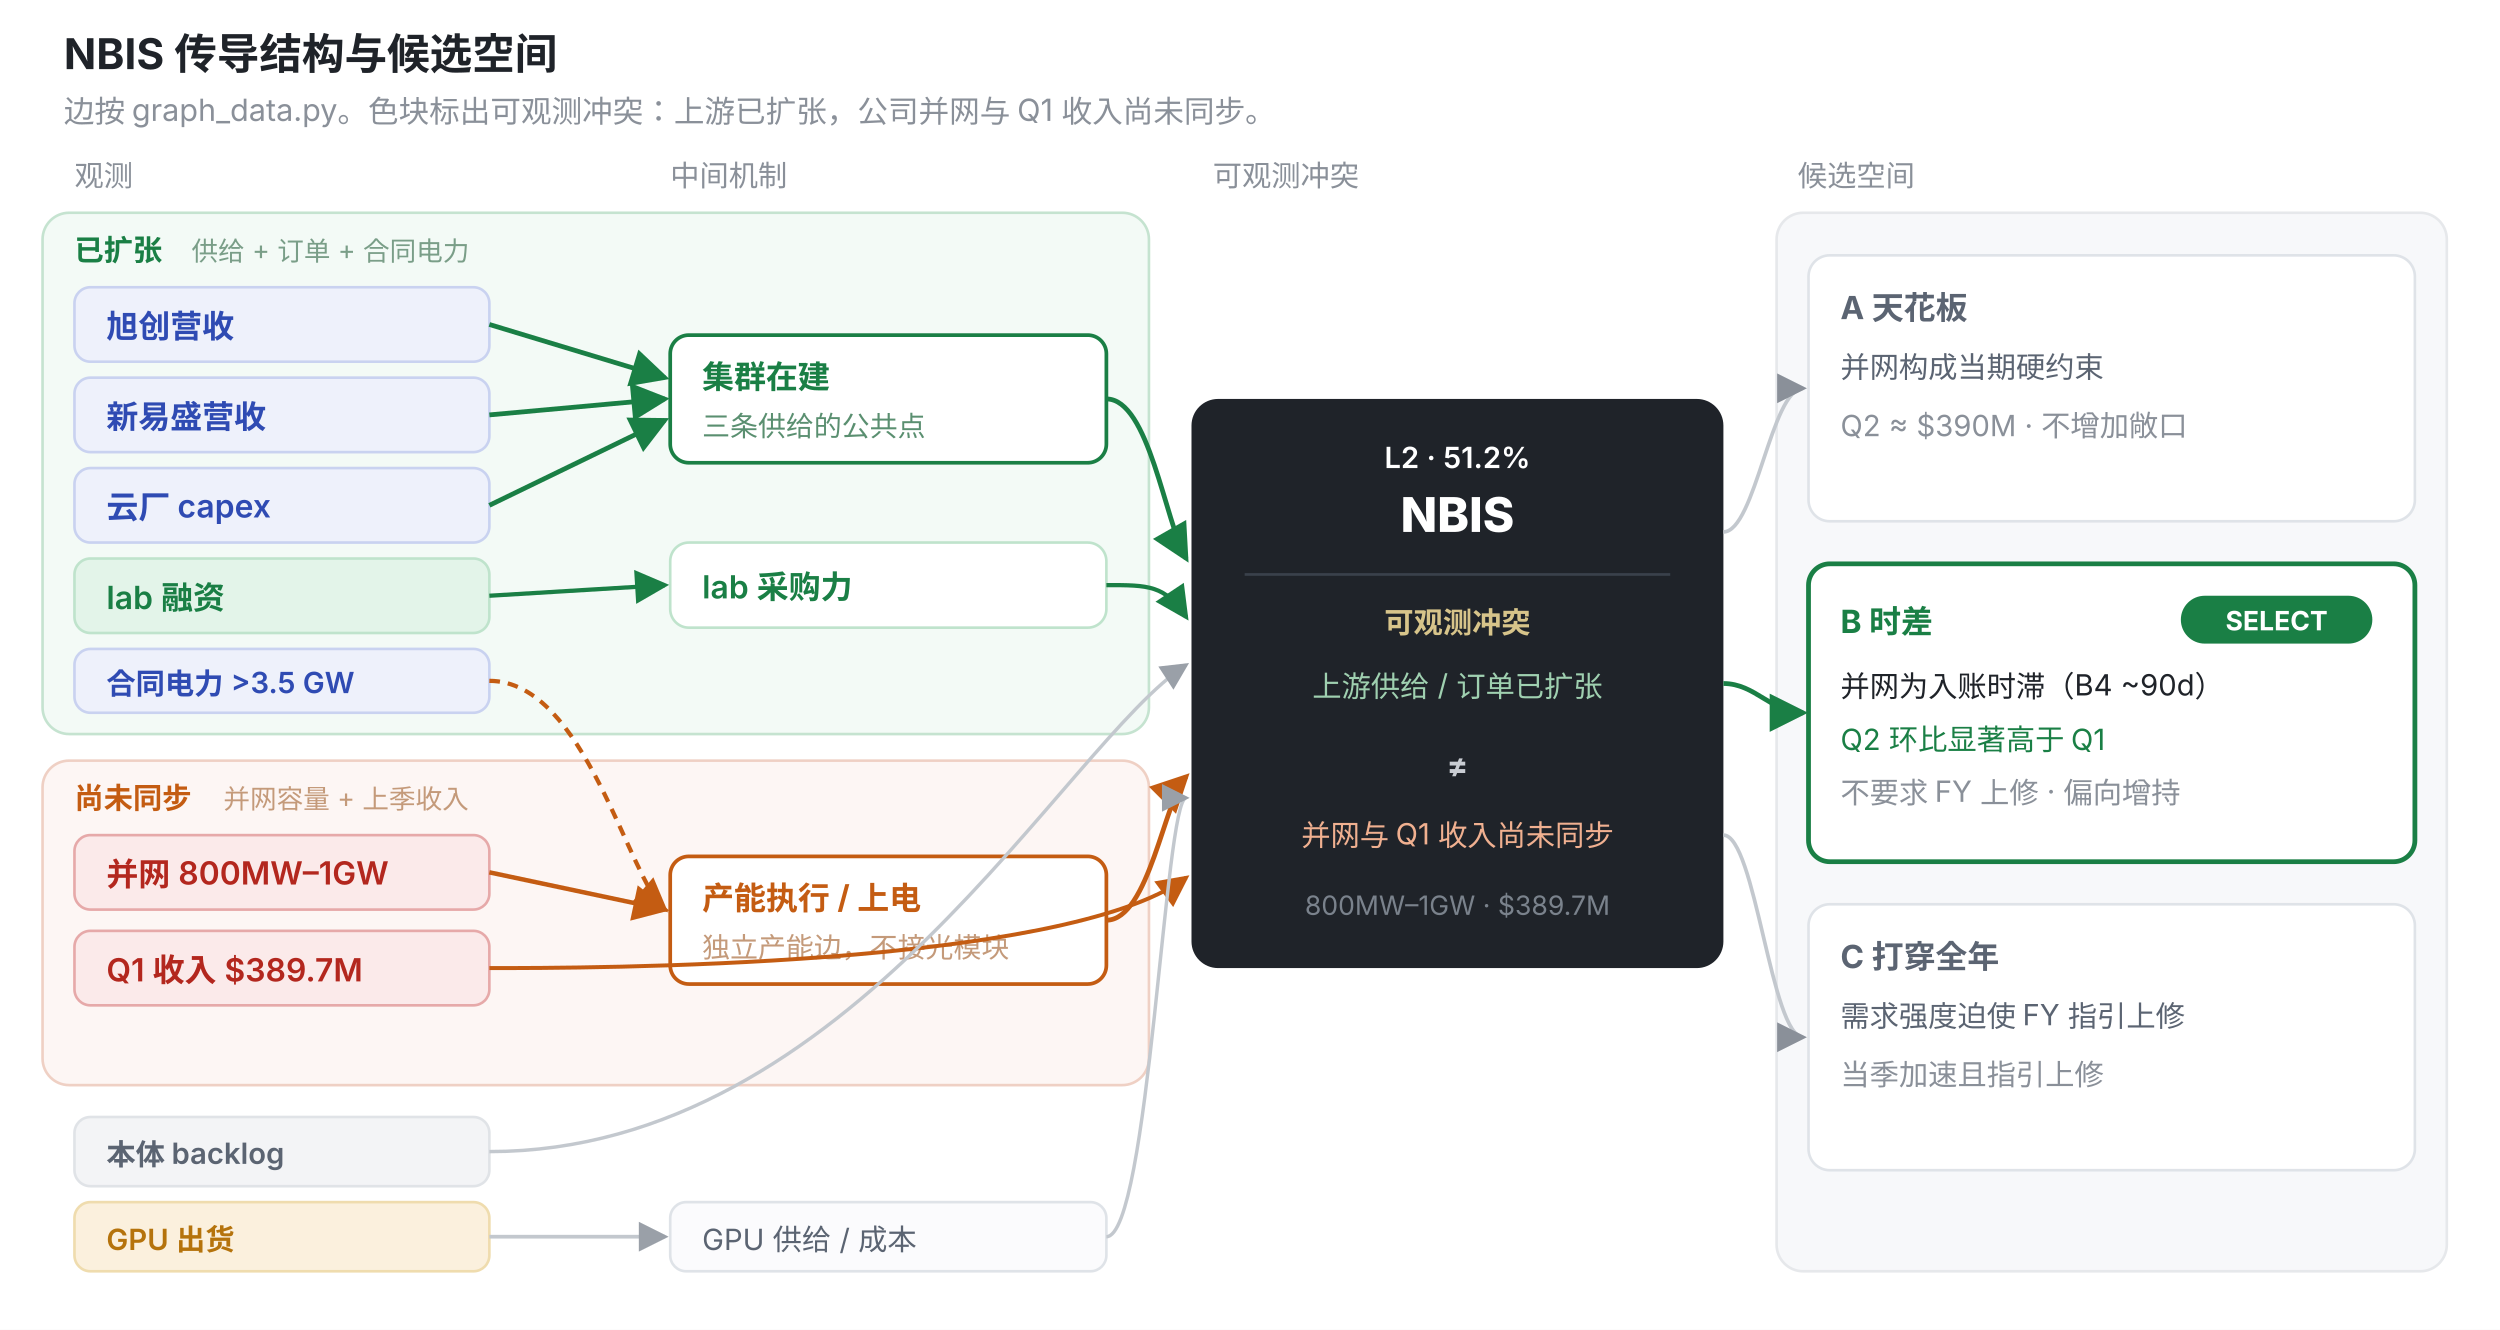
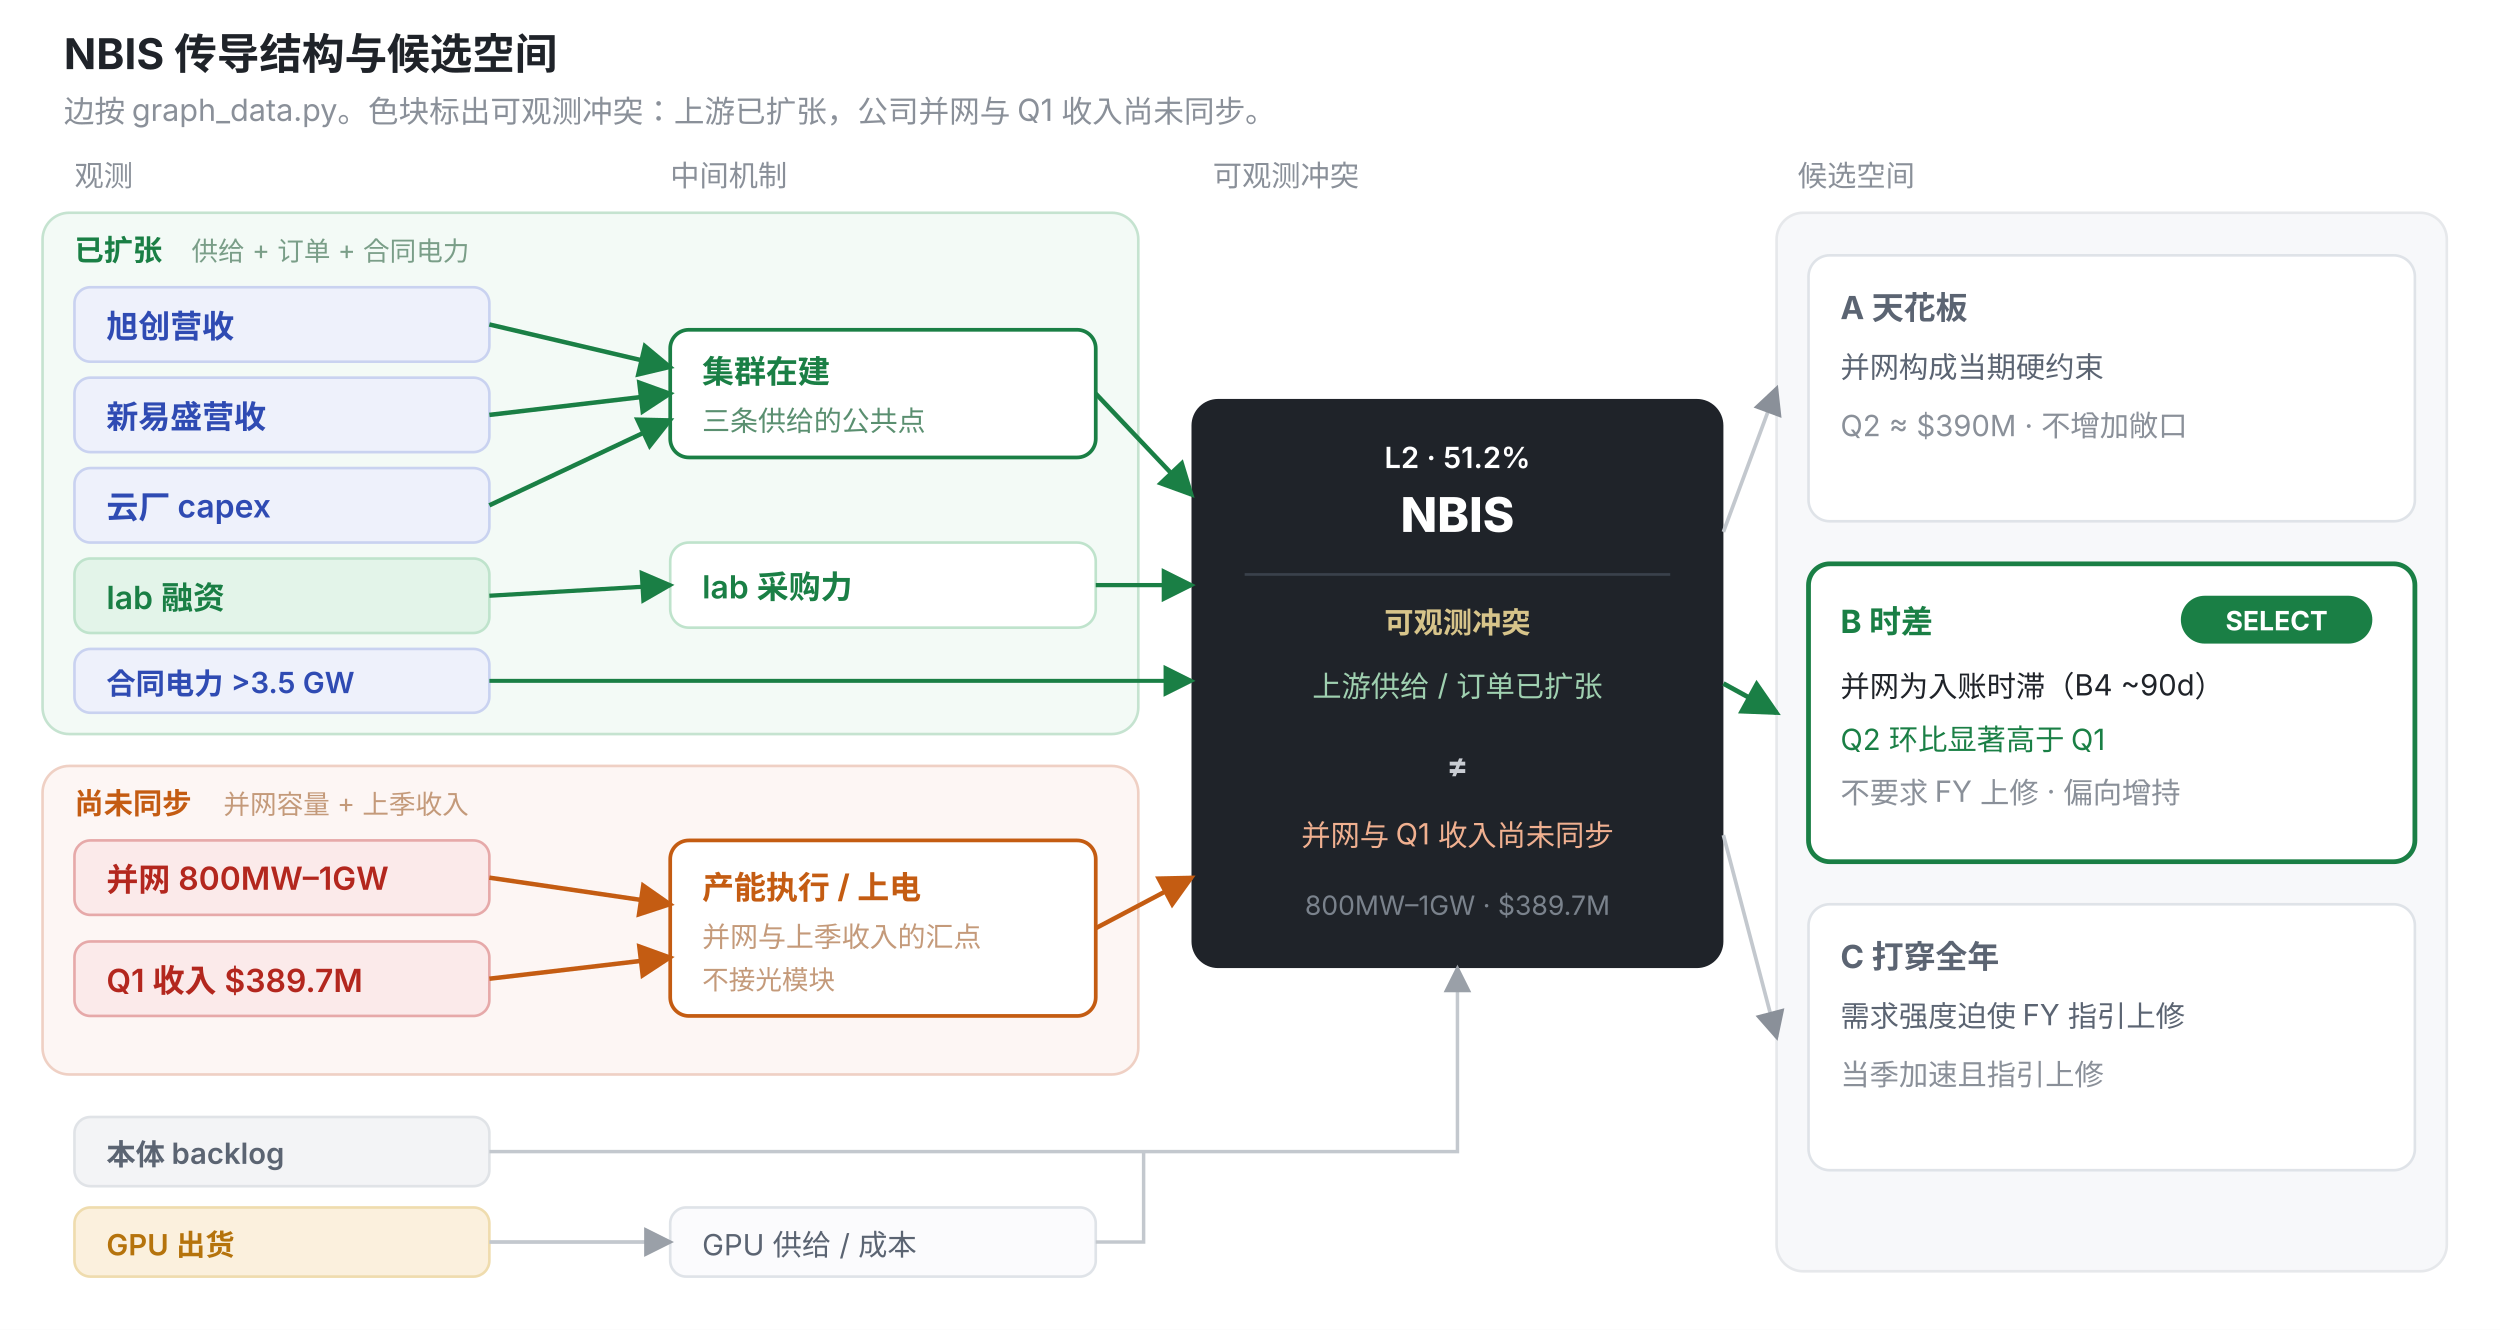
<svg xmlns="http://www.w3.org/2000/svg" viewBox="0 0 940 500" font-family="-apple-system,BlinkMacSystemFont,'PingFang SC','Microsoft YaHei',sans-serif">
  <defs>
    <marker id="ah2" markerWidth="8" markerHeight="8" refX="7" refY="4" orient="auto">
      <path d="M0,0 L8,4 L0,8 z" fill="#9aa0a8" />
-     </marker>
-     <marker id="ahr2" markerWidth="8" markerHeight="8" refX="7" refY="4" orient="auto">
-       <path d="M0,0 L8,4 L0,8 z" fill="#b3271e" />
    </marker>
    <marker id="ahb" markerWidth="8" markerHeight="8" refX="7" refY="4" orient="auto">
      <path d="M0,0 L8,4 L0,8 z" fill="#1a7f45" />
    </marker>
    <marker id="ahg" markerWidth="8" markerHeight="8" refX="7" refY="4" orient="auto">
      <path d="M0,0 L8,4 L0,8 z" fill="#8a9099" />
    </marker>
    <marker id="aha" markerWidth="8" markerHeight="8" refX="7" refY="4" orient="auto">
      <path d="M0,0 L8,4 L0,8 z" fill="#c45c12" />
    </marker>
  </defs>
  <rect x="0" y="0" width="940" height="500" fill="#ffffff" />
  <text x="24" y="26" fill="#1f2329" font-size="16" font-weight="700">NBIS 传导结构与候选空间</text>
  <text x="24" y="46" fill="#8a9099" font-size="11.5">边按 graph_data.py。色块标出可观测冲突：上游已扩张，公司并网与 Q1 收入尚未同步。</text>
  <text x="28" y="70" fill="#8a9099" font-size="11">观测</text>
  <text x="252" y="70" fill="#8a9099" font-size="11">中间机制</text>
  <text x="456" y="70" fill="#8a9099" font-size="11">可观测冲突</text>
  <text x="676" y="70" fill="#8a9099" font-size="11">候选空间</text>
-   <rect x="16" y="80" width="416" height="196" rx="10" fill="#f3faf6" stroke="#c5e3d0" />
+   <rect x="16" y="80" width="412" height="196" rx="10" fill="#f3faf6" stroke="#c5e3d0" />
  <text x="28" y="98" fill="#1a7f45" font-size="11" font-weight="700">已扩张</text>
  <text x="72" y="98" fill="#7a9e88" font-size="10">供给 + 订单 + 合同电力</text>
-   <rect x="16" y="286" width="416" height="122" rx="10" fill="#fdf6f4" stroke="#efd0c4" />
-   <text x="28" y="304" fill="#c45c12" font-size="11" font-weight="700">尚未同步</text>
-   <text x="84" y="304" fill="#c49a7a" font-size="10">并网容量 + 上季收入</text>
+   <rect x="16" y="288" width="412" height="116" rx="10" fill="#fdf6f4" stroke="#efd0c4" />
+   <text x="28" y="306" fill="#c45c12" font-size="11" font-weight="700">尚未同步</text>
+   <text x="84" y="306" fill="#c49a7a" font-size="10">并网容量 + 上季收入</text>
  <rect x="28" y="108" width="156" height="28" rx="6" fill="#eef1fb" stroke="#c9d2f0" />
  <text x="40" y="127" fill="#2f4bb3" font-size="12" font-weight="600">旭创营收</text>
  <rect x="28" y="142" width="156" height="28" rx="6" fill="#eef1fb" stroke="#c9d2f0" />
  <text x="40" y="161" fill="#2f4bb3" font-size="12" font-weight="600">新易盛营收</text>
  <rect x="28" y="176" width="156" height="28" rx="6" fill="#eef1fb" stroke="#c9d2f0" />
  <text x="40" y="195" fill="#2f4bb3" font-size="12" font-weight="600">云厂 capex</text>
  <rect x="28" y="210" width="156" height="28" rx="6" fill="#e3f4e9" stroke="#bfe3cc" />
  <text x="40" y="229" fill="#1a7f45" font-size="12" font-weight="600">lab 融资</text>
  <rect x="28" y="244" width="156" height="24" rx="6" fill="#eef1fb" stroke="#c9d2f0" />
  <text x="40" y="261" fill="#2f4bb3" font-size="11" font-weight="600">合同电力 &gt;3.5 GW</text>
-   <rect x="252" y="126" width="164" height="48" rx="7" fill="#ffffff" stroke="#1a7f45" stroke-width="1.4" />
-   <text x="264" y="146" fill="#1a7f45" font-size="12" font-weight="700">集群在建</text>
-   <text x="264" y="164" fill="#5a8f70" font-size="10.5">三条供给的公共点</text>
-   <rect x="252" y="204" width="164" height="32" rx="7" fill="#ffffff" stroke="#bfe3cc" />
+   <rect x="252" y="124" width="160" height="48" rx="7" fill="#ffffff" stroke="#1a7f45" stroke-width="1.4" />
+   <text x="264" y="144" fill="#1a7f45" font-size="12" font-weight="700">集群在建</text>
+   <text x="264" y="162" fill="#5a8f70" font-size="10.5">三条供给的公共点</text>
+   <rect x="252" y="204" width="160" height="32" rx="7" fill="#ffffff" stroke="#bfe3cc" />
  <text x="264" y="225" fill="#1a7f45" font-size="12" font-weight="600">lab 采购力</text>
-   <rect x="28" y="314" width="156" height="28" rx="6" fill="#fbeaea" stroke="#e6a9a9" />
-   <text x="40" y="333" fill="#b3271e" font-size="12" font-weight="600">并网 800MW–1GW</text>
-   <rect x="28" y="350" width="156" height="28" rx="6" fill="#fbeaea" stroke="#e6a9a9" />
-   <text x="40" y="369" fill="#b3271e" font-size="12" font-weight="600">Q1 收入 $389.7M</text>
-   <rect x="252" y="322" width="164" height="48" rx="7" fill="#ffffff" stroke="#c45c12" stroke-width="1.4" />
-   <text x="264" y="342" fill="#c45c12" font-size="12" font-weight="700">产能执行 / 上电</text>
-   <text x="264" y="360" fill="#c49a7a" font-size="10.5">独立产能边，不接光模块</text>
+   <rect x="28" y="316" width="156" height="28" rx="6" fill="#fbeaea" stroke="#e6a9a9" />
+   <text x="40" y="335" fill="#b3271e" font-size="12" font-weight="600">并网 800MW–1GW</text>
+   <rect x="28" y="354" width="156" height="28" rx="6" fill="#fbeaea" stroke="#e6a9a9" />
+   <text x="40" y="373" fill="#b3271e" font-size="12" font-weight="600">Q1 收入 $389.7M</text>
+   <rect x="252" y="316" width="160" height="66" rx="7" fill="#ffffff" stroke="#c45c12" stroke-width="1.4" />
+   <text x="264" y="338" fill="#c45c12" font-size="12" font-weight="700">产能执行 / 上电</text>
+   <text x="264" y="356" fill="#c49a7a" font-size="10.5">并网与上季收入的汇点</text>
+   <text x="264" y="372" fill="#c49a7a" font-size="10">不接光模块</text>
  <rect x="28" y="420" width="156" height="26" rx="6" fill="#f3f4f6" stroke="#e0e3e7" />
  <text x="40" y="438" fill="#5b6472" font-size="11" font-weight="600">本体 backlog</text>
-   <rect x="28" y="452" width="156" height="26" rx="6" fill="#fbf0dd" stroke="#efdcae" />
-   <text x="40" y="470" fill="#b5730c" font-size="11" font-weight="600">GPU 出货</text>
-   <rect x="252" y="452" width="164" height="26" rx="6" fill="#fbfbfd" stroke="#dfe3e8" />
-   <text x="264" y="470" fill="#5b6472" font-size="11">GPU 供给 / 成本</text>
+   <rect x="28" y="454" width="156" height="26" rx="6" fill="#fbf0dd" stroke="#efdcae" />
+   <text x="40" y="472" fill="#b5730c" font-size="11" font-weight="600">GPU 出货</text>
+   <rect x="252" y="454" width="160" height="26" rx="6" fill="#fbfbfd" stroke="#dfe3e8" />
+   <text x="264" y="472" fill="#5b6472" font-size="11">GPU 供给 / 成本</text>
  <rect x="448" y="150" width="200" height="214" rx="10" fill="#1f2329" />
  <text x="548" y="176" text-anchor="middle" fill="#ffffff" font-size="11" font-weight="600">L2 · 51.2%</text>
  <text x="548" y="200" text-anchor="middle" fill="#ffffff" font-size="18" font-weight="800">NBIS</text>
  <line x1="468" y1="216" x2="628" y2="216" stroke="#3a414b" />
  <text x="548" y="238" text-anchor="middle" fill="#d7c48a" font-size="11" font-weight="700">可观测冲突</text>
  <text x="548" y="262" text-anchor="middle" fill="#9fd0b0" font-size="11">上游供给 / 订单已扩张</text>
  <text x="548" y="292" text-anchor="middle" fill="#c9cdd3" font-size="12" font-weight="700">≠</text>
  <text x="548" y="318" text-anchor="middle" fill="#f0b090" font-size="11">并网与 Q1 收入尚未同步</text>
  <text x="548" y="344" text-anchor="middle" fill="#7a828c" font-size="10">800MW–1GW  ·  $389.7M</text>
  <rect x="668" y="80" width="252" height="398" rx="10" fill="#f7f8fa" stroke="#e6e8eb" />
  <rect x="680" y="96" width="228" height="100" rx="8" fill="#ffffff" stroke="#dfe3e8" />
  <text x="692" y="120" fill="#5b6472" font-size="12" font-weight="700">A  天花板</text>
  <text x="692" y="142" fill="#5b6472" font-size="11">并网构成当期硬约束</text>
  <text x="692" y="164" fill="#8a9099" font-size="11">Q2 ≈ $390M · 不增加敞口</text>
  <rect x="680" y="212" width="228" height="112" rx="8" fill="#ffffff" stroke="#1a7f45" stroke-width="1.8" />
  <rect x="820" y="224" width="72" height="18" rx="9" fill="#1a7f45" />
  <text x="856" y="237" text-anchor="middle" fill="#ffffff" font-size="10" font-weight="700">SELECT</text>
  <text x="692" y="238" fill="#1a7f45" font-size="12" font-weight="700">B  时差</text>
  <text x="692" y="262" fill="#1f2329" font-size="11">并网为入账时滞（B4 ~90d）</text>
  <text x="692" y="282" fill="#1a7f45" font-size="11">Q2 环比显著高于 Q1</text>
  <text x="692" y="302" fill="#8a9099" font-size="11">不要求 FY 上修 · 偏向增持</text>
  <rect x="680" y="340" width="228" height="100" rx="8" fill="#ffffff" stroke="#dfe3e8" />
  <text x="692" y="364" fill="#5b6472" font-size="12" font-weight="700">C  打穿全年</text>
  <text x="692" y="386" fill="#5b6472" font-size="11">需求强度迫使 FY 指引上修</text>
  <text x="692" y="408" fill="#8a9099" font-size="11">当季加速且指引上修</text>
-   <line x1="184" y1="122" x2="250" y2="142" stroke="#1a7f45" stroke-width="1.8" marker-end="url(#ahb)" />
-   <line x1="184" y1="156" x2="250" y2="150" stroke="#1a7f45" stroke-width="1.8" marker-end="url(#ahb)" />
-   <line x1="184" y1="190" x2="250" y2="158" stroke="#1a7f45" stroke-width="1.8" marker-end="url(#ahb)" />
-   <line x1="184" y1="224" x2="250" y2="220" stroke="#1a7f45" stroke-width="1.6" marker-end="url(#ahb)" />
-   <path d="M184,256 C220,256 236,330 250,342" fill="none" stroke="#c45c12" stroke-width="1.6" stroke-dasharray="4 3" marker-end="url(#aha)" />
-   <line x1="184" y1="328" x2="250" y2="342" stroke="#c45c12" stroke-width="1.7" marker-end="url(#aha)" />
-   <path d="M184,364 C220,364 400,364 446,330" fill="none" stroke="#c45c12" stroke-width="1.5" marker-end="url(#aha)" />
-   <line x1="184" y1="465" x2="250" y2="465" stroke="#c3c8ce" stroke-width="1.4" marker-end="url(#ah2)" />
-   <path d="M416,150 C432,150 438,196 446,210" fill="none" stroke="#1a7f45" stroke-width="1.8" marker-end="url(#ahb)" />
-   <path d="M416,220 C432,220 438,220 446,232" fill="none" stroke="#1a7f45" stroke-width="1.6" marker-end="url(#ahb)" />
-   <path d="M416,346 C432,346 438,300 446,292" fill="none" stroke="#c45c12" stroke-width="1.8" marker-end="url(#aha)" />
-   <path d="M184,433 C320,433 400,280 446,250" fill="none" stroke="#c3c8ce" stroke-width="1.3" marker-end="url(#ah2)" />
-   <path d="M416,465 C432,465 438,300 446,300" fill="none" stroke="#c3c8ce" stroke-width="1.3" marker-end="url(#ah2)" />
-   <path d="M648,200 C660,200 666,146 678,146" fill="none" stroke="#c3c8ce" stroke-width="1.4" marker-end="url(#ahg)" />
-   <path d="M648,257 C660,257 666,268 678,268" fill="none" stroke="#1a7f45" stroke-width="1.8" marker-end="url(#ahb)" />
-   <path d="M648,314 C660,314 666,390 678,390" fill="none" stroke="#c3c8ce" stroke-width="1.4" marker-end="url(#ahg)" />
+   <line x1="184" y1="122" x2="252" y2="138" stroke="#1a7f45" stroke-width="1.7" marker-end="url(#ahb)" />
+   <line x1="184" y1="156" x2="252" y2="148" stroke="#1a7f45" stroke-width="1.7" marker-end="url(#ahb)" />
+   <line x1="184" y1="190" x2="252" y2="158" stroke="#1a7f45" stroke-width="1.7" marker-end="url(#ahb)" />
+   <line x1="184" y1="224" x2="252" y2="220" stroke="#1a7f45" stroke-width="1.6" marker-end="url(#ahb)" />
+   <line x1="184" y1="330" x2="252" y2="340" stroke="#c45c12" stroke-width="1.7" marker-end="url(#aha)" />
+   <line x1="184" y1="368" x2="252" y2="360" stroke="#c45c12" stroke-width="1.7" marker-end="url(#aha)" />
+   <line x1="184" y1="467" x2="252" y2="467" stroke="#c3c8ce" stroke-width="1.4" marker-end="url(#ah2)" />
+   <line x1="412" y1="148" x2="448" y2="186" stroke="#1a7f45" stroke-width="1.7" marker-end="url(#ahb)" />
+   <line x1="412" y1="220" x2="448" y2="220" stroke="#1a7f45" stroke-width="1.6" marker-end="url(#ahb)" />
+   <line x1="184" y1="256" x2="448" y2="256" stroke="#1a7f45" stroke-width="1.5" marker-end="url(#ahb)" />
+   <line x1="412" y1="349" x2="448" y2="330" stroke="#c45c12" stroke-width="1.7" marker-end="url(#aha)" />
+   <polyline points="184,433 548,433 548,364" fill="none" stroke="#c3c8ce" stroke-width="1.3" marker-end="url(#ah2)" />
+   <polyline points="412,467 430,467 430,433" fill="none" stroke="#c3c8ce" stroke-width="1.3" />
+   <polyline points="648,200 668,146" fill="none" stroke="#c3c8ce" stroke-width="1.4" marker-end="url(#ahg)" />
+   <polyline points="648,257 668,268" fill="none" stroke="#1a7f45" stroke-width="1.8" marker-end="url(#ahb)" />
+   <polyline points="648,314 668,390" fill="none" stroke="#c3c8ce" stroke-width="1.4" marker-end="url(#ahg)" />
</svg>
